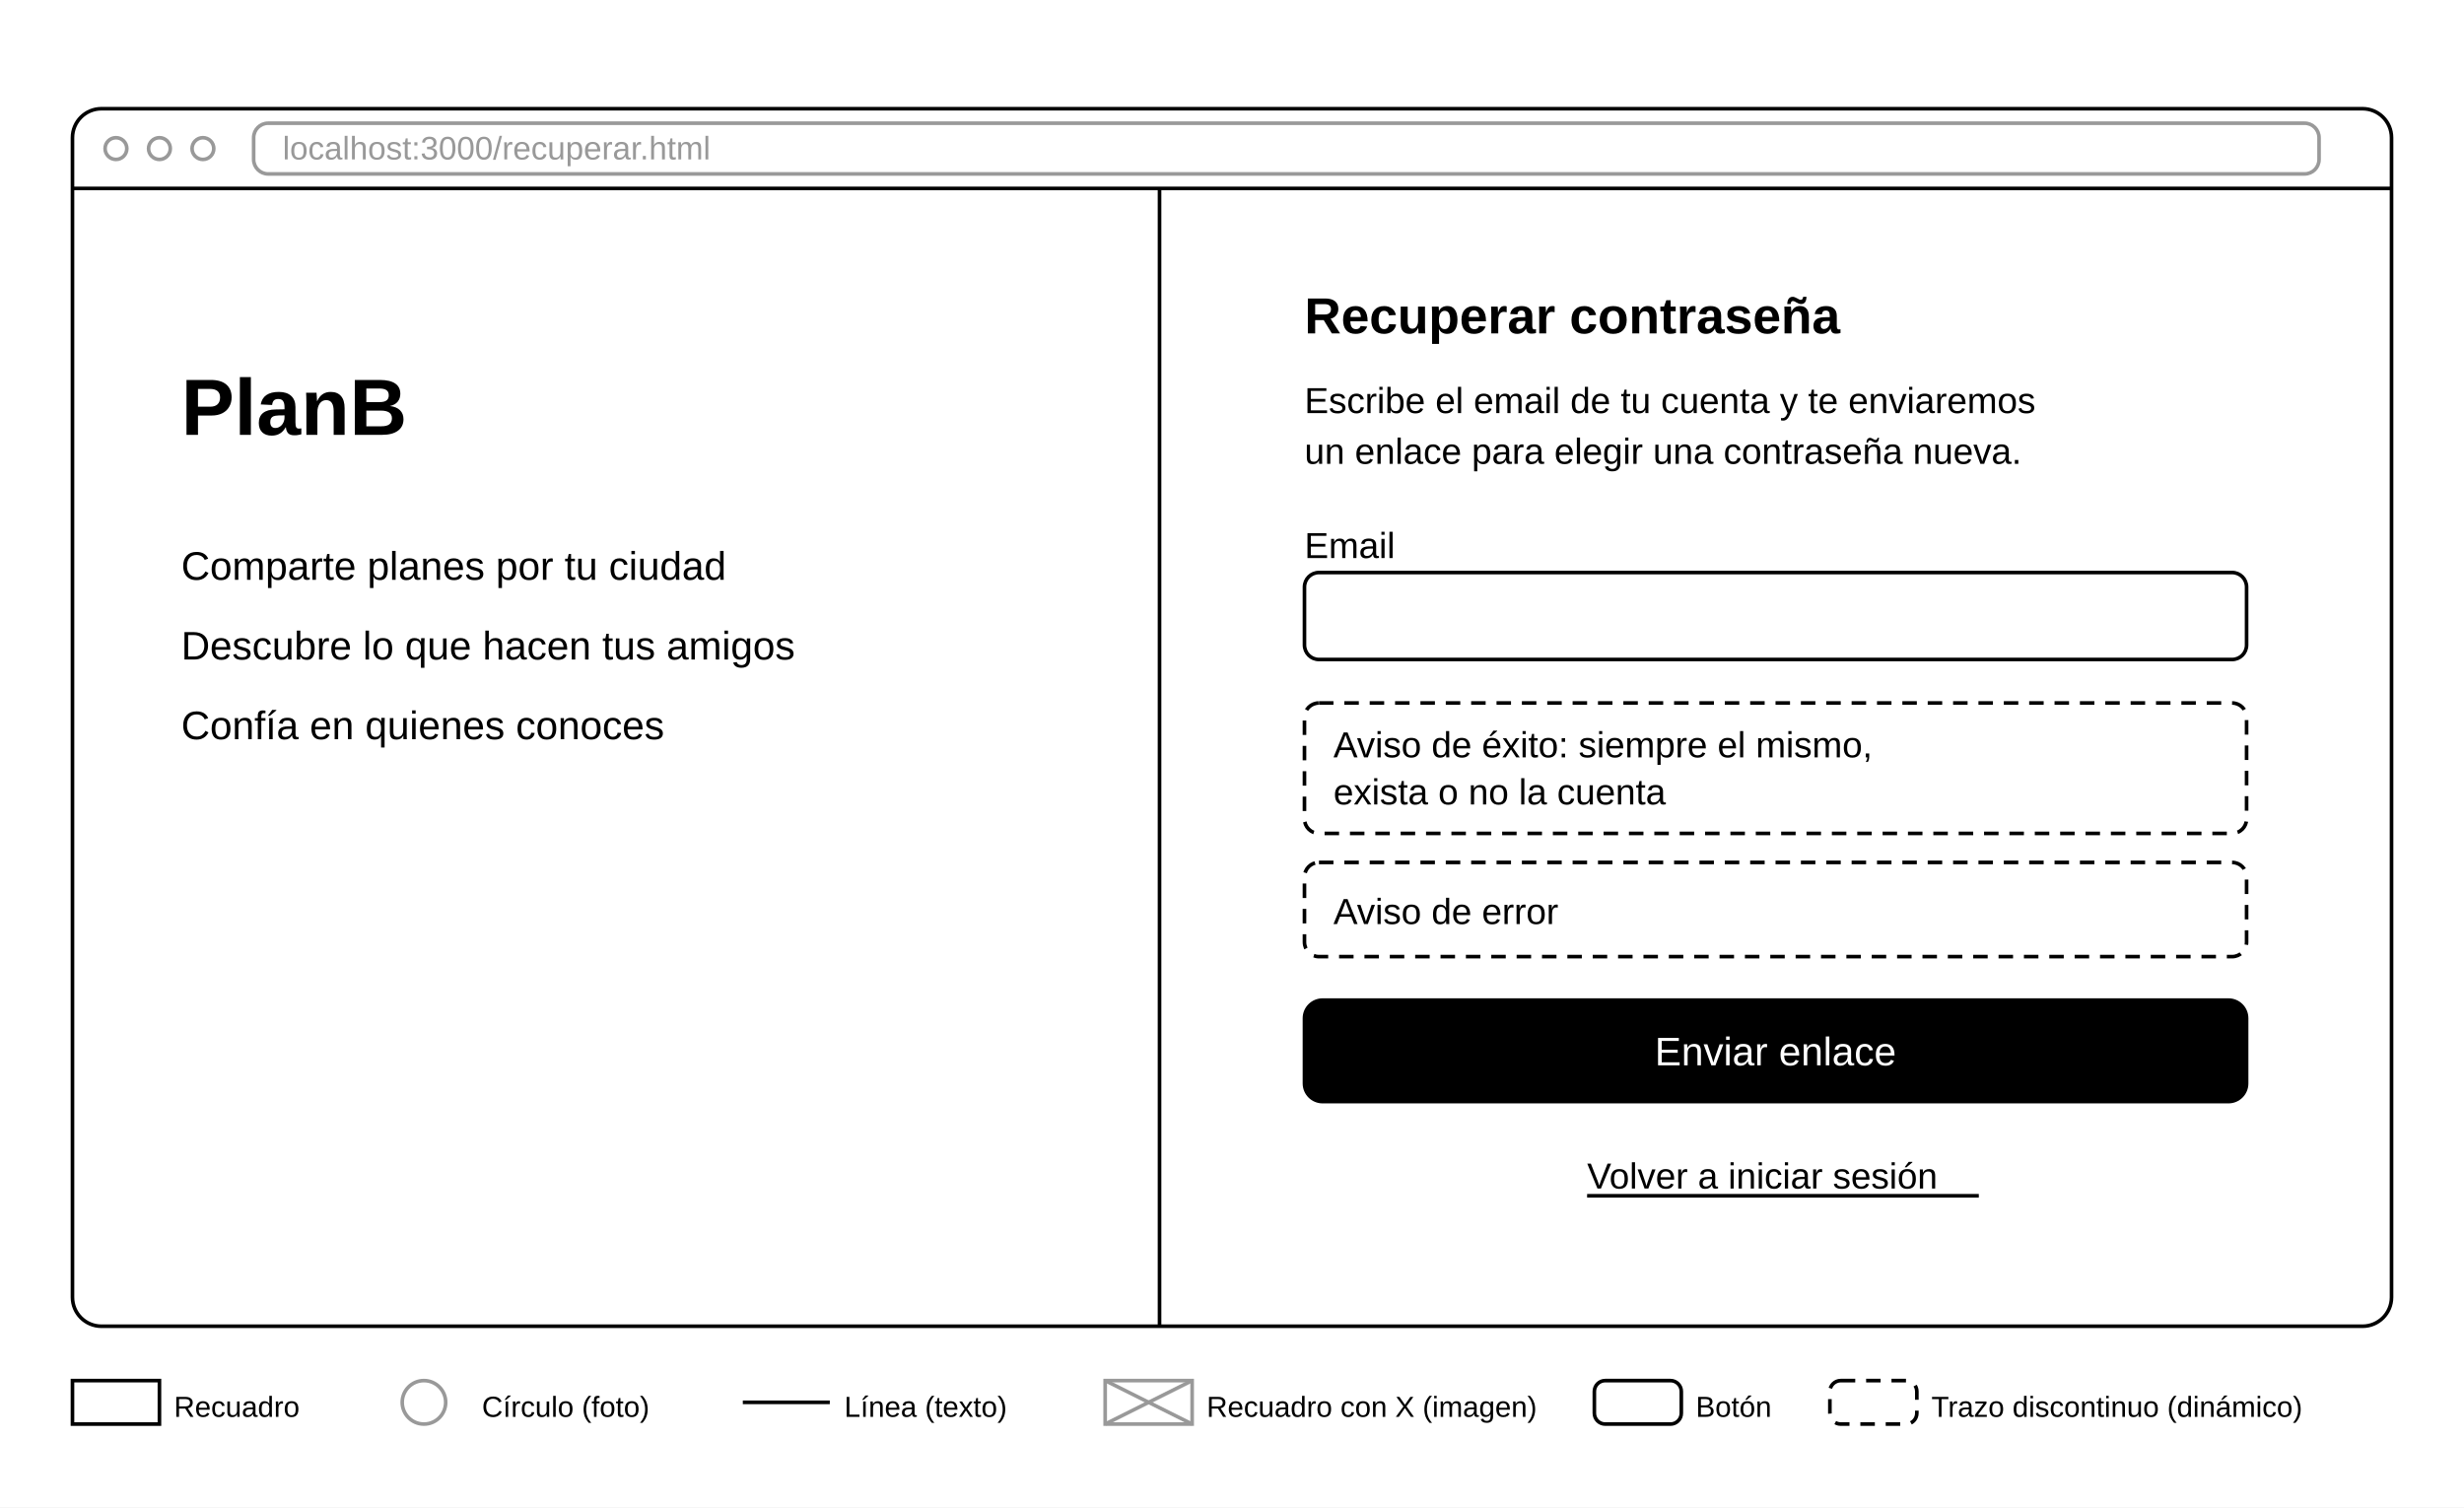
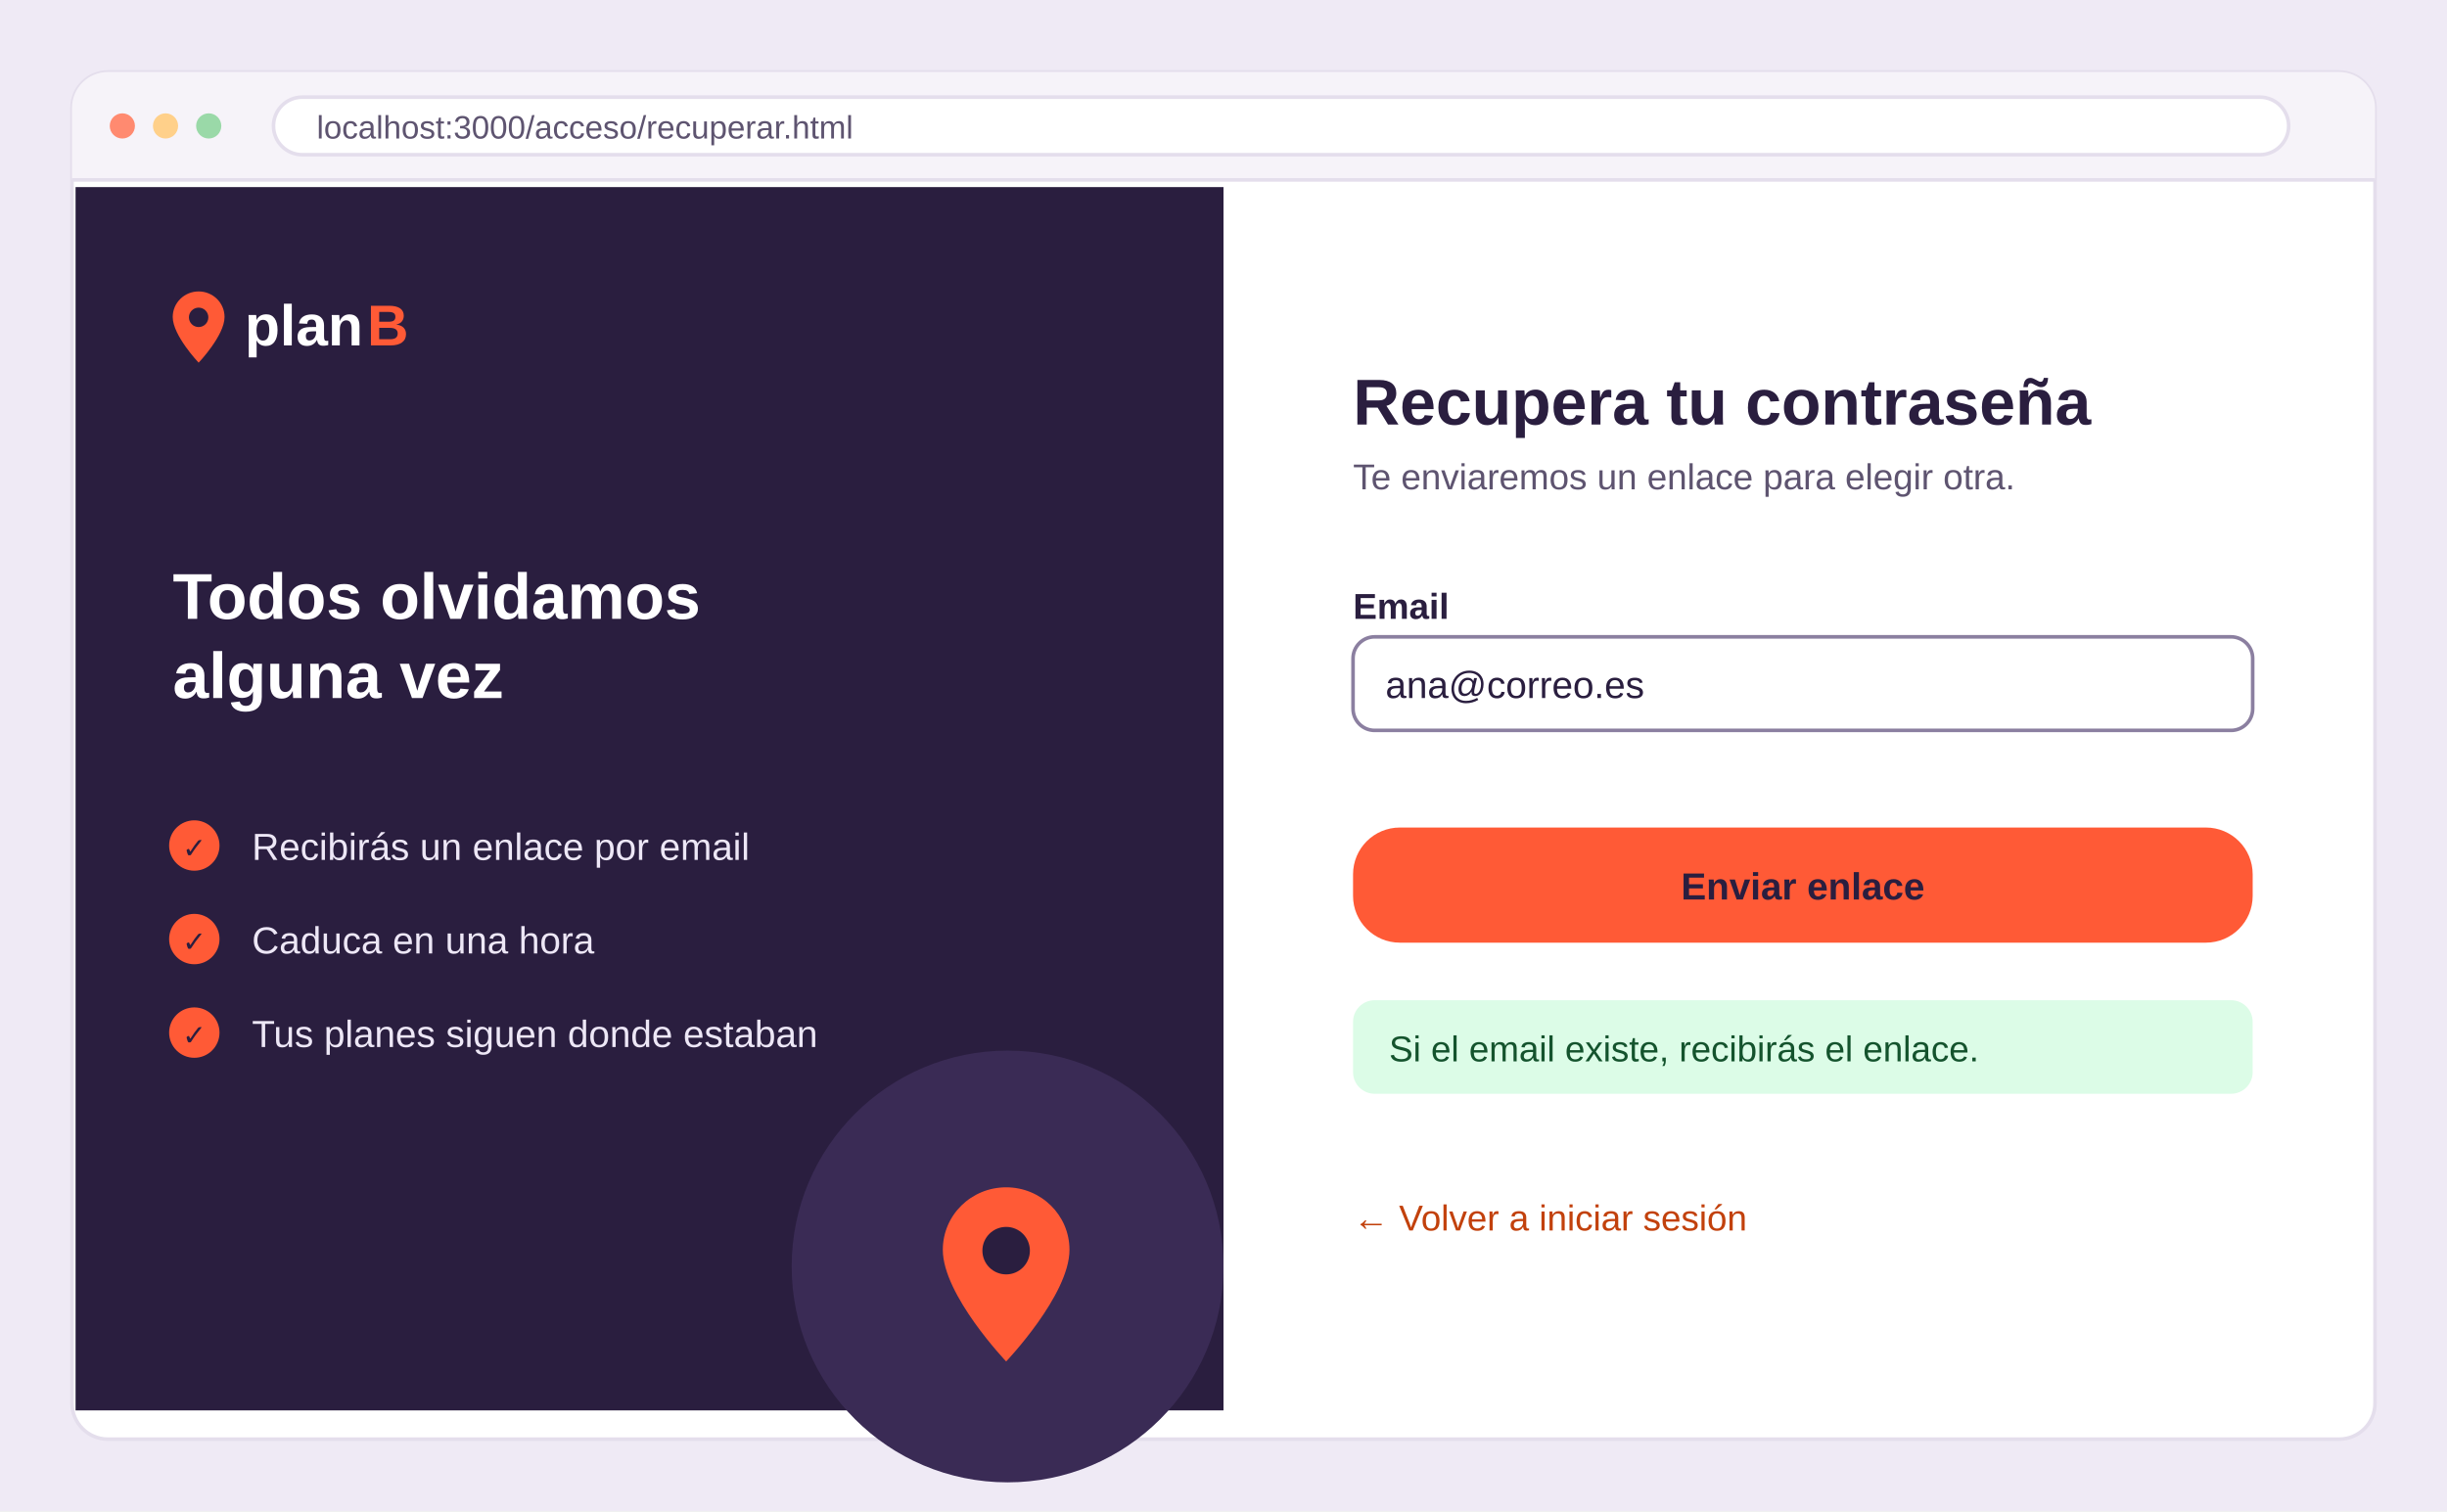
- <svg xmlns="http://www.w3.org/2000/svg" viewBox="0 0 680 416" width="680" height="416" role="img">
-   <rect width="680" height="416" fill="#fff" />
-   <rect x="20" y="30" width="640" height="336" rx="8" fill="#fff" stroke="#000" stroke-width="1" />
-   <line x1="20" y1="52" x2="660" y2="52" stroke="#000" stroke-width="1" />
-   <circle cx="32" cy="41" r="3" fill="#fff" stroke="#999" stroke-width="1" />
-   <circle cx="44" cy="41" r="3" fill="#fff" stroke="#999" stroke-width="1" />
-   <circle cx="56" cy="41" r="3" fill="#fff" stroke="#999" stroke-width="1" />
-   <rect x="70" y="34" width="570" height="14" rx="4" fill="#fff" stroke="#999" stroke-width="1" />
-   <text x="78" y="44" font-family="Arial, Helvetica, sans-serif" font-size="9" text-anchor="start" fill="#999">localhost:3000/recuperar.html</text>
-   <line x1="320" y1="52" x2="320" y2="366" stroke="#000" stroke-width="1" />
-   <text x="50" y="120" font-family="Arial, Helvetica, sans-serif" font-size="22" text-anchor="start" fill="#000" font-weight="bold">PlanB</text>
-   <text x="50" y="160" font-family="Arial, Helvetica, sans-serif" font-size="11" text-anchor="start" fill="#000">Comparte planes por tu ciudad</text>
-   <text x="50" y="182" font-family="Arial, Helvetica, sans-serif" font-size="11" text-anchor="start" fill="#000">Descubre lo que hacen tus amigos</text>
-   <text x="50" y="204" font-family="Arial, Helvetica, sans-serif" font-size="11" text-anchor="start" fill="#000">Confía en quienes conoces</text>
-   <text x="360" y="92" font-family="Arial, Helvetica, sans-serif" font-size="14" text-anchor="start" fill="#000" font-weight="bold">Recuperar contraseña</text>
-   <text x="360" y="114" font-family="Arial, Helvetica, sans-serif" font-size="10" text-anchor="start" fill="#000">Escribe el email de tu cuenta y te enviaremos</text>
-   <text x="360" y="128" font-family="Arial, Helvetica, sans-serif" font-size="10" text-anchor="start" fill="#000">un enlace para elegir una contraseña nueva.</text>
-   <text x="360" y="154" font-family="Arial, Helvetica, sans-serif" font-size="10" text-anchor="start" fill="#000">Email</text>
-   <rect x="360" y="158" width="260" height="24" rx="4" fill="#fff" stroke="#000" stroke-width="1" />
-   <rect x="360" y="194" width="260" height="36" rx="4" fill="#fff" stroke="#000" stroke-width="1" stroke-dasharray="4 3" />
-   <text x="368" y="209" font-family="Arial, Helvetica, sans-serif" font-size="10" text-anchor="start" fill="#000">Aviso de éxito: siempre el mismo,</text>
-   <text x="368" y="222" font-family="Arial, Helvetica, sans-serif" font-size="10" text-anchor="start" fill="#000">exista o no la cuenta</text>
-   <rect x="360" y="238" width="260" height="26" rx="4" fill="#fff" stroke="#000" stroke-width="1" stroke-dasharray="4 3" />
-   <text x="368" y="255" font-family="Arial, Helvetica, sans-serif" font-size="10" text-anchor="start" fill="#000">Aviso de error</text>
-   <rect x="360" y="276" width="260" height="28" rx="5" fill="#000" stroke="#000" stroke-width="1" />
-   <text x="490" y="294" font-family="Arial, Helvetica, sans-serif" font-size="11" text-anchor="middle" fill="#fff">Enviar enlace</text>
-   <text x="438" y="328" font-family="Arial, Helvetica, sans-serif" font-size="10" text-anchor="start" fill="#000">Volver a iniciar sesión</text>
-   <line x1="438" y1="330" x2="546.1" y2="330" stroke="#000" stroke-width="1" />
-   <rect x="20" y="381" width="24" height="12" fill="#fff" stroke="#000" stroke-width="1" />
-   <text x="48" y="391" font-family="Arial, Helvetica, sans-serif" font-size="8" text-anchor="start" fill="#000">Recuadro</text>
-   <circle cx="117" cy="387" r="6" fill="#fff" stroke="#999" stroke-width="1" />
-   <text x="133" y="391" font-family="Arial, Helvetica, sans-serif" font-size="8" text-anchor="start" fill="#000">Círculo (foto)</text>
-   <line x1="205" y1="387" x2="229" y2="387" stroke="#000" stroke-width="1" />
-   <text x="233" y="391" font-family="Arial, Helvetica, sans-serif" font-size="8" text-anchor="start" fill="#000">Línea (texto)</text>
-   <rect x="305" y="381" width="24" height="12" fill="#fff" stroke="#999" stroke-width="1" />
-   <line x1="305" y1="381" x2="329" y2="393" stroke="#999" stroke-width="1" />
-   <line x1="329" y1="381" x2="305" y2="393" stroke="#999" stroke-width="1" />
-   <text x="333" y="391" font-family="Arial, Helvetica, sans-serif" font-size="8" text-anchor="start" fill="#000">Recuadro con X (imagen)</text>
-   <rect x="440" y="381" width="24" height="12" rx="3" fill="#fff" stroke="#000" stroke-width="1" />
-   <text x="468" y="391" font-family="Arial, Helvetica, sans-serif" font-size="8" text-anchor="start" fill="#000">Botón</text>
-   <rect x="505" y="381" width="24" height="12" rx="3" fill="#fff" stroke="#000" stroke-width="1" stroke-dasharray="4 3" />
-   <text x="533" y="391" font-family="Arial, Helvetica, sans-serif" font-size="8" text-anchor="start" fill="#000">Trazo discontinuo (dinámico)</text>
+ <svg xmlns="http://www.w3.org/2000/svg" viewBox="0 0 680 420" width="680" height="420" role="img">
+   <rect width="680" height="420" fill="#EFEAF5" />
+   <rect x="20" y="20" width="640" height="380" rx="10" fill="#FFFFFF" stroke="#E4DEEC" />
+   <path d="M20 30a10 10 0 0 1 10-10h620a10 10 0 0 1 10 10V50H20z" fill="#F6F3F9" />
+   <line x1="20" y1="50" x2="660" y2="50" stroke="#E4DEEC" stroke-width="1" />
+   <circle cx="34" cy="35" r="3.5" fill="#FF8A70" />
+   <circle cx="46" cy="35" r="3.5" fill="#FFD08A" />
+   <circle cx="58" cy="35" r="3.5" fill="#9AD9A8" />
+   <rect x="76" y="27" width="560" height="16" rx="8" fill="#FFFFFF" stroke="#E4DEEC" stroke-width="1" />
+   <text x="88" y="38.5" font-family="system-ui, Arial, sans-serif" font-size="9" font-weight="400" text-anchor="start" fill="#5E5470">localhost:3000/acceso/recuperar.html</text>
+   <rect x="21" y="52" width="319" height="340" rx="0" fill="#2A1E3F" />
+   <g transform="translate(48 81) scale(0.9)">
+     <path d="M8 0C3.6 0 0 3.5 0 7.9 0 13.6 8 22 8 22s8-8.4 8-14.1C16 3.5 12.4 0 8 0z" fill="#FF5A36" />
+     <circle cx="8" cy="8" r="3" fill="#2A1E3F" />
+   </g>
+   <text x="68" y="96" font-family="system-ui, Arial, sans-serif" font-size="16" font-weight="800" text-anchor="start" fill="#FFFFFF">plan</text>
+   <text x="102" y="96" font-family="system-ui, Arial, sans-serif" font-size="16" font-weight="800" text-anchor="start" fill="#FF5A36">B</text>
+   <text x="48" y="172" font-family="system-ui, Arial, sans-serif" font-size="18" font-weight="800" text-anchor="start" fill="#FFFFFF">Todos olvidamos</text>
+   <text x="48" y="194" font-family="system-ui, Arial, sans-serif" font-size="18" font-weight="800" text-anchor="start" fill="#FFFFFF">alguna vez</text>
+   <circle cx="54" cy="235" r="7" fill="#FF5A36" />
+   <text x="54" y="238.5" font-family="system-ui, Arial, sans-serif" font-size="8" font-weight="800" text-anchor="middle" fill="#2A1E3F">✓</text>
+   <text x="70" y="239" font-family="system-ui, Arial, sans-serif" font-size="10.5" font-weight="400" text-anchor="start" fill="#EDE7F6">Recibirás un enlace por email</text>
+   <circle cx="54" cy="261" r="7" fill="#FF5A36" />
+   <text x="54" y="264.5" font-family="system-ui, Arial, sans-serif" font-size="8" font-weight="800" text-anchor="middle" fill="#2A1E3F">✓</text>
+   <text x="70" y="265" font-family="system-ui, Arial, sans-serif" font-size="10.5" font-weight="400" text-anchor="start" fill="#EDE7F6">Caduca en una hora</text>
+   <circle cx="54" cy="287" r="7" fill="#FF5A36" />
+   <text x="54" y="290.5" font-family="system-ui, Arial, sans-serif" font-size="8" font-weight="800" text-anchor="middle" fill="#2A1E3F">✓</text>
+   <text x="70" y="291" font-family="system-ui, Arial, sans-serif" font-size="10.5" font-weight="400" text-anchor="start" fill="#EDE7F6">Tus planes siguen donde estaban</text>
+   <circle cx="280" cy="352" r="60" fill="#3A2B55" />
+   <g transform="translate(262 330) scale(2.2)">
+     <path d="M8 0C3.6 0 0 3.5 0 7.9 0 13.6 8 22 8 22s8-8.4 8-14.1C16 3.5 12.4 0 8 0z" fill="#FF5A36" />
+     <circle cx="8" cy="8" r="3" fill="#2A1E3F" />
+   </g>
+   <text x="376" y="118" font-family="system-ui, Arial, sans-serif" font-size="18" font-weight="800" text-anchor="start" fill="#2A1E3F">Recupera tu contraseña</text>
+   <text x="376" y="136" font-family="system-ui, Arial, sans-serif" font-size="10" font-weight="400" text-anchor="start" fill="#5E5470">Te enviaremos un enlace para elegir otra.</text>
+   <text x="376" y="172" font-family="system-ui, Arial, sans-serif" font-size="10" font-weight="600" text-anchor="start" fill="#2A1E3F">Email</text>
+   <rect x="376" y="177" width="250" height="26" rx="6" fill="#FFFFFF" stroke="#8B7FA0" stroke-width="1" />
+   <text x="385" y="194" font-family="system-ui, Arial, sans-serif" font-size="10.5" font-weight="400" text-anchor="start" fill="#2A1E3F">ana@correo.es</text>
+   <rect x="376" y="230" width="250" height="32" rx="13" fill="#FF5A36" />
+   <text x="501.0" y="250.0" font-family="system-ui, Arial, sans-serif" font-size="10.5" font-weight="700" text-anchor="middle" fill="#2A1E3F">Enviar enlace</text>
+   <rect x="376" y="278" width="250" height="26" rx="6" fill="#DCFCE7" />
+   <text x="386" y="295" font-family="system-ui, Arial, sans-serif" font-size="10" font-weight="500" text-anchor="start" fill="#14532D">Si el email existe, recibirás el enlace.</text>
+   <text x="376" y="342" font-family="system-ui, Arial, sans-serif" font-size="10" font-weight="500" text-anchor="start" fill="#C2410C">← Volver a iniciar sesión</text>
</svg>
